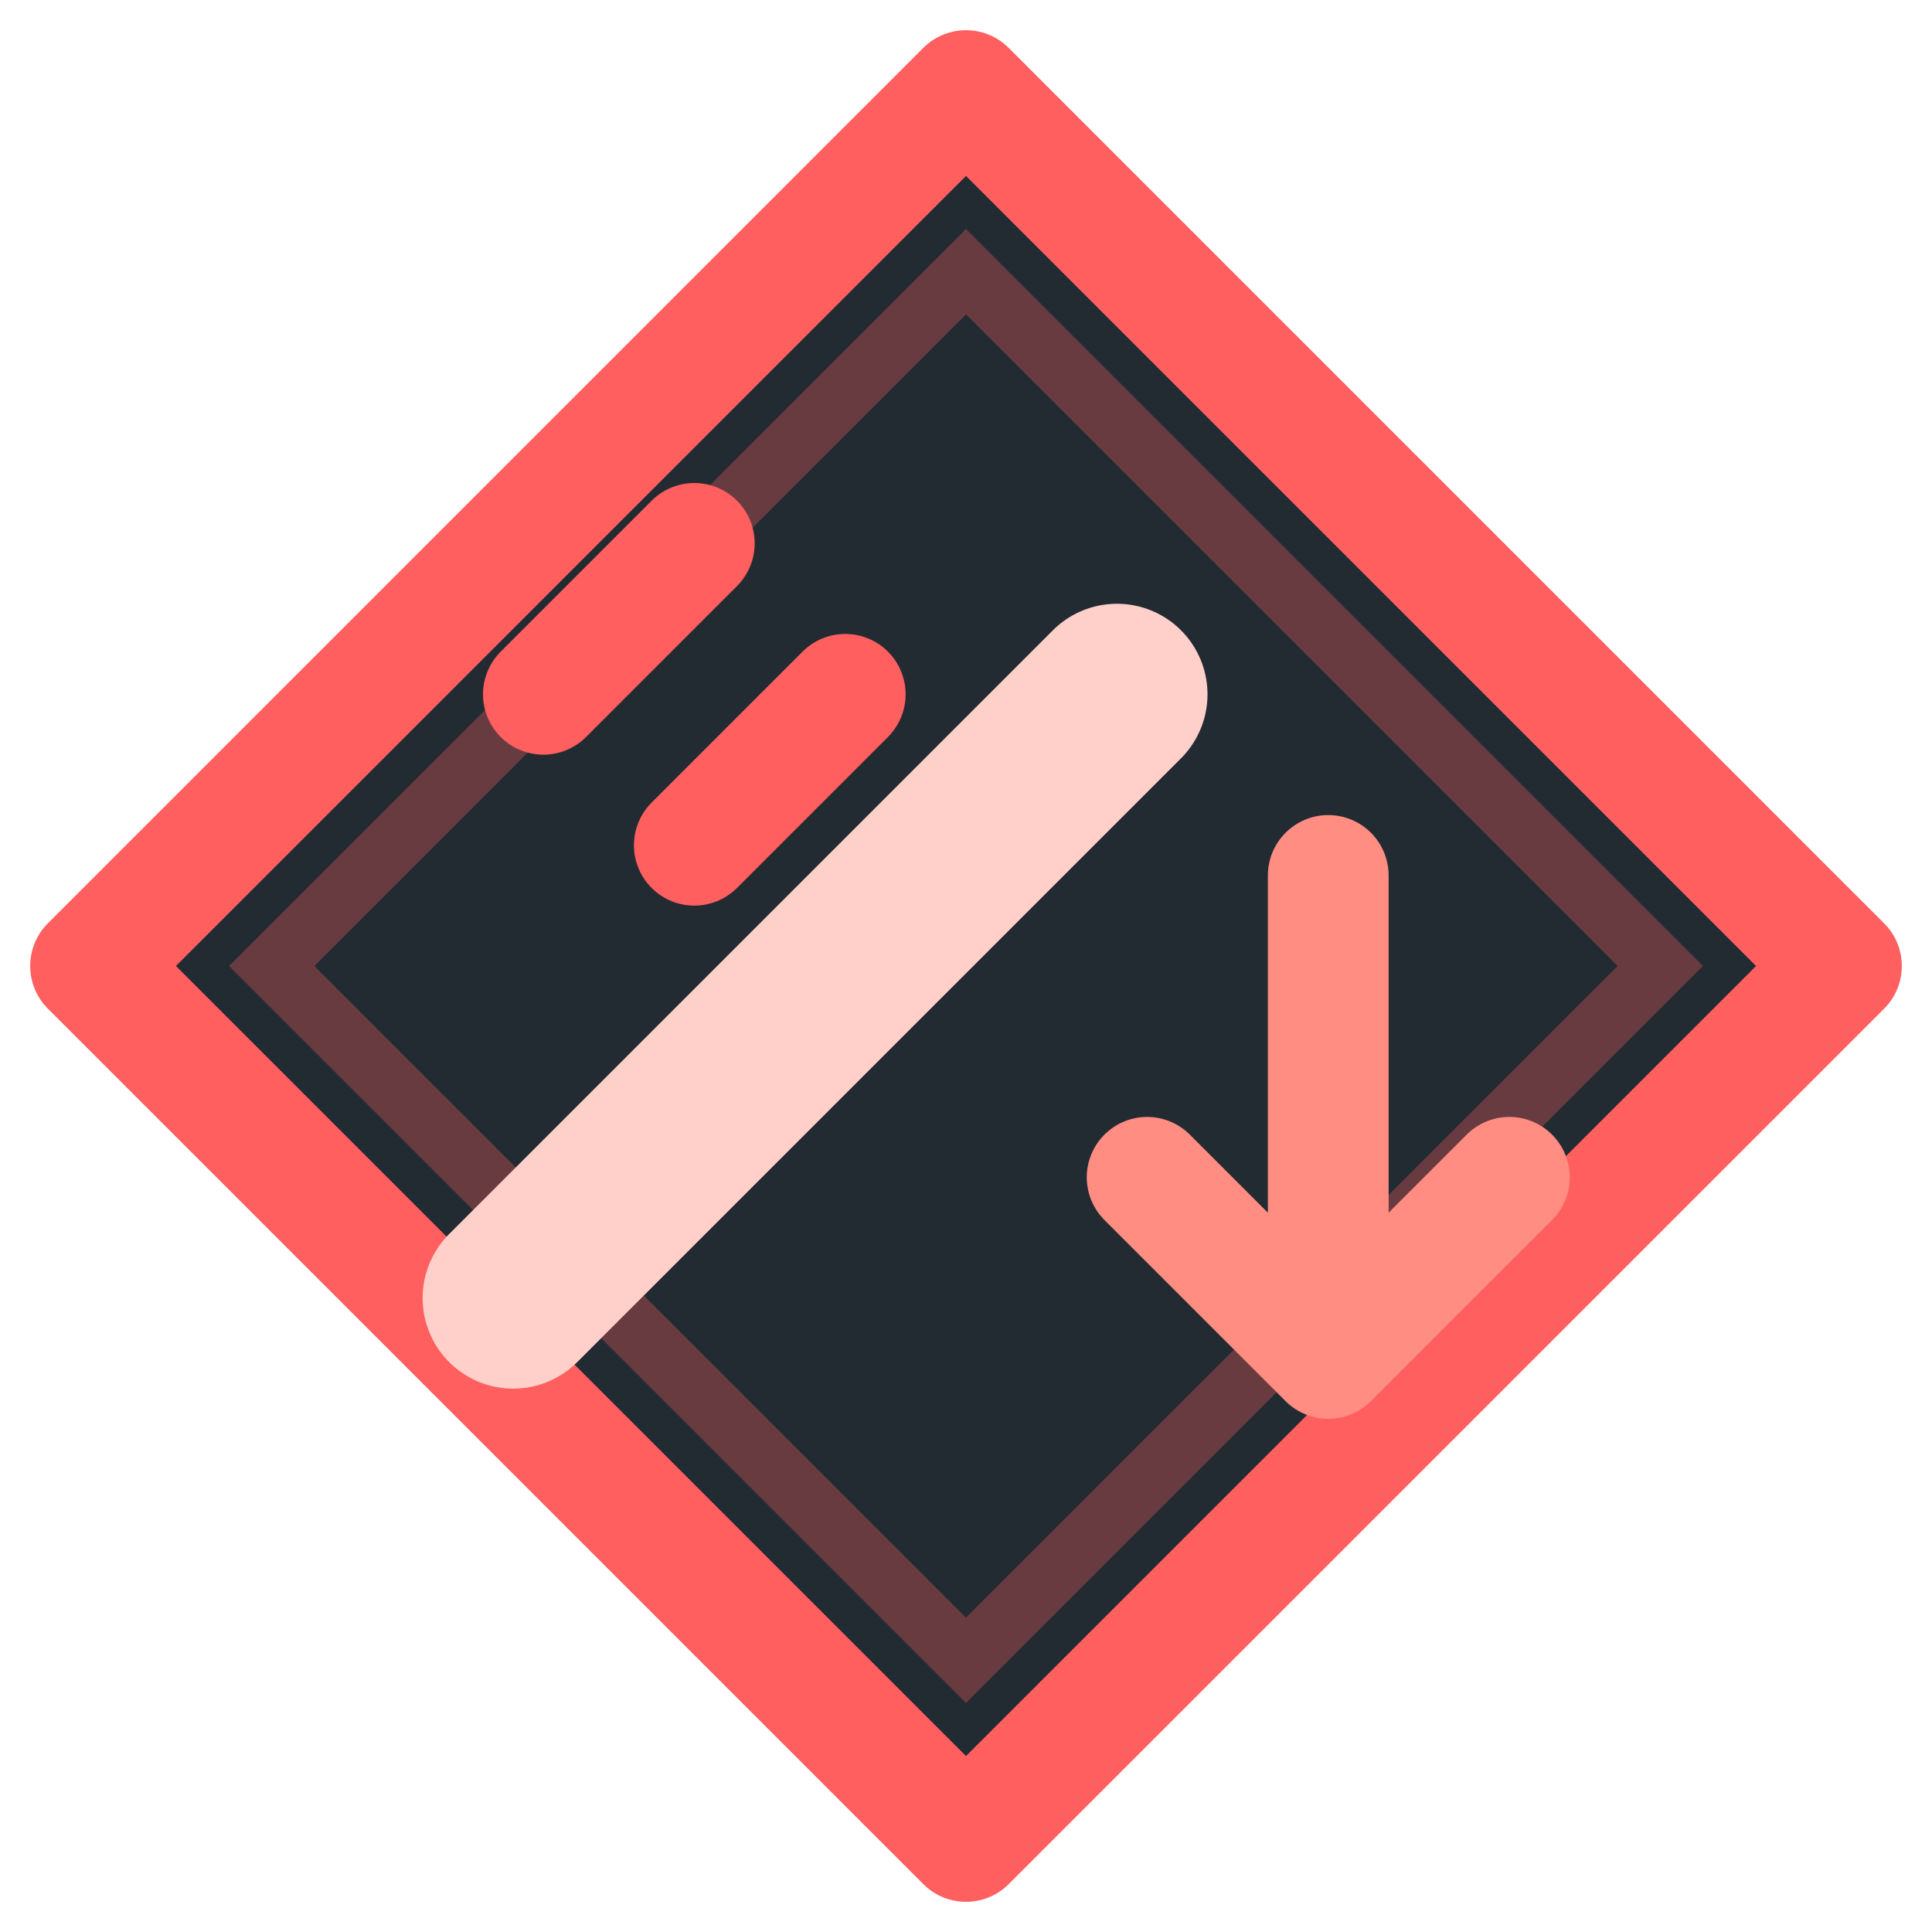
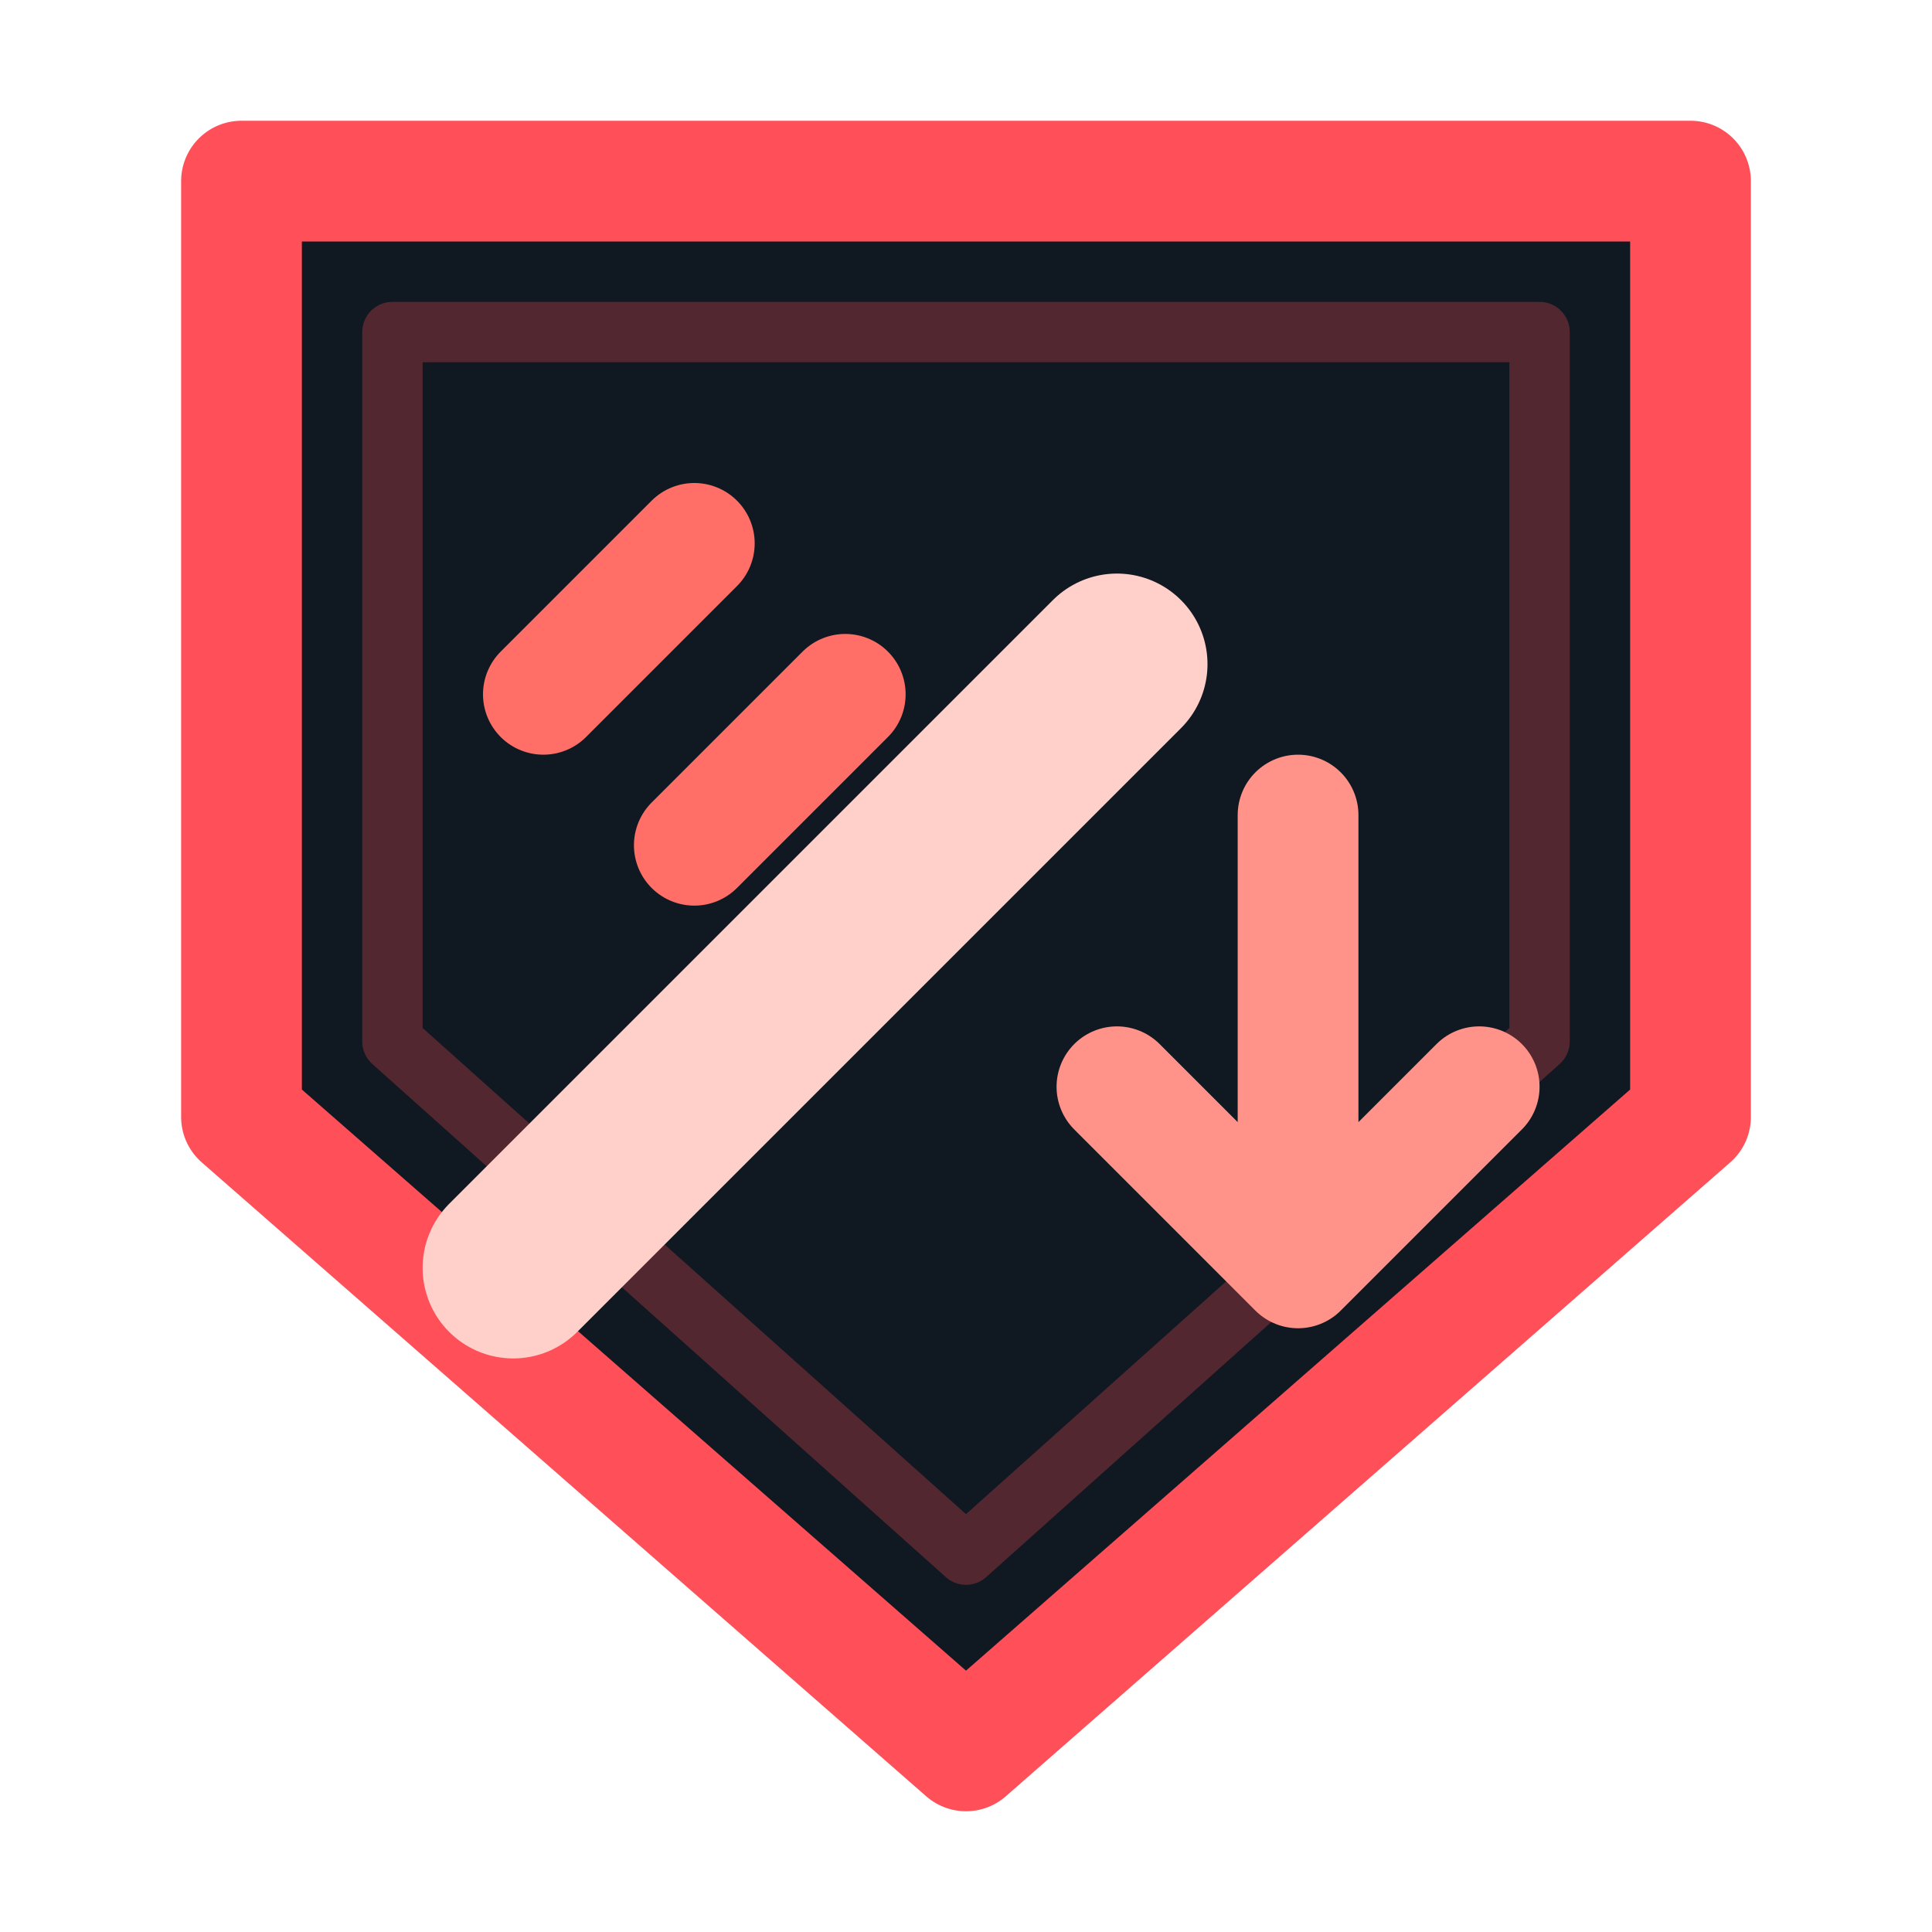
- <svg xmlns="http://www.w3.org/2000/svg" viewBox="0 0 64 64" width="64" height="64">
-   <path d="M32 3L61 32 32 61 3 32z" fill="#101821" fill-opacity=".92" stroke="#ff5f5f" stroke-width="4" stroke-linejoin="round" />
-   <path d="M32 9L55 32 32 55 9 32z" fill="none" stroke="#ff5f5f" stroke-opacity=".32" stroke-width="2" />
-   <path d="M17 43l20-20" stroke="#ffd0c9" stroke-width="6" stroke-linecap="round" />
-   <path d="M23 18l-5 5M28 23l-5 5" stroke="#ff5f5f" stroke-width="4" stroke-linecap="round" />
-   <path d="M44 29v16M38 39l6 6 6-6" fill="none" stroke="#ff8d82" stroke-width="4" stroke-linecap="round" stroke-linejoin="round" />
+ <svg xmlns="http://www.w3.org/2000/svg" viewBox="0 0 64 64">
+   <path d="M8 6H56V37L32 58L8 37Z" fill="#101821" stroke="#ff4f58" stroke-width="4" stroke-linejoin="round" />
+   <path d="M13 11H51V34.5L32 51.5L13 34.5Z" fill="none" stroke="#ff4f58" stroke-opacity=".28" stroke-width="2" stroke-linejoin="round" />
+   <path d="M17 42L37 22" stroke="#ffd0ca" stroke-width="6" stroke-linecap="round" />
+   <path d="M23 18L18 23M28 23L23 28" stroke="#ff6f68" stroke-width="4" stroke-linecap="round" />
+   <path d="M43 27V42M37 36L43 42L49 36" fill="none" stroke="#ff938a" stroke-width="4" stroke-linecap="round" stroke-linejoin="round" />
</svg>
